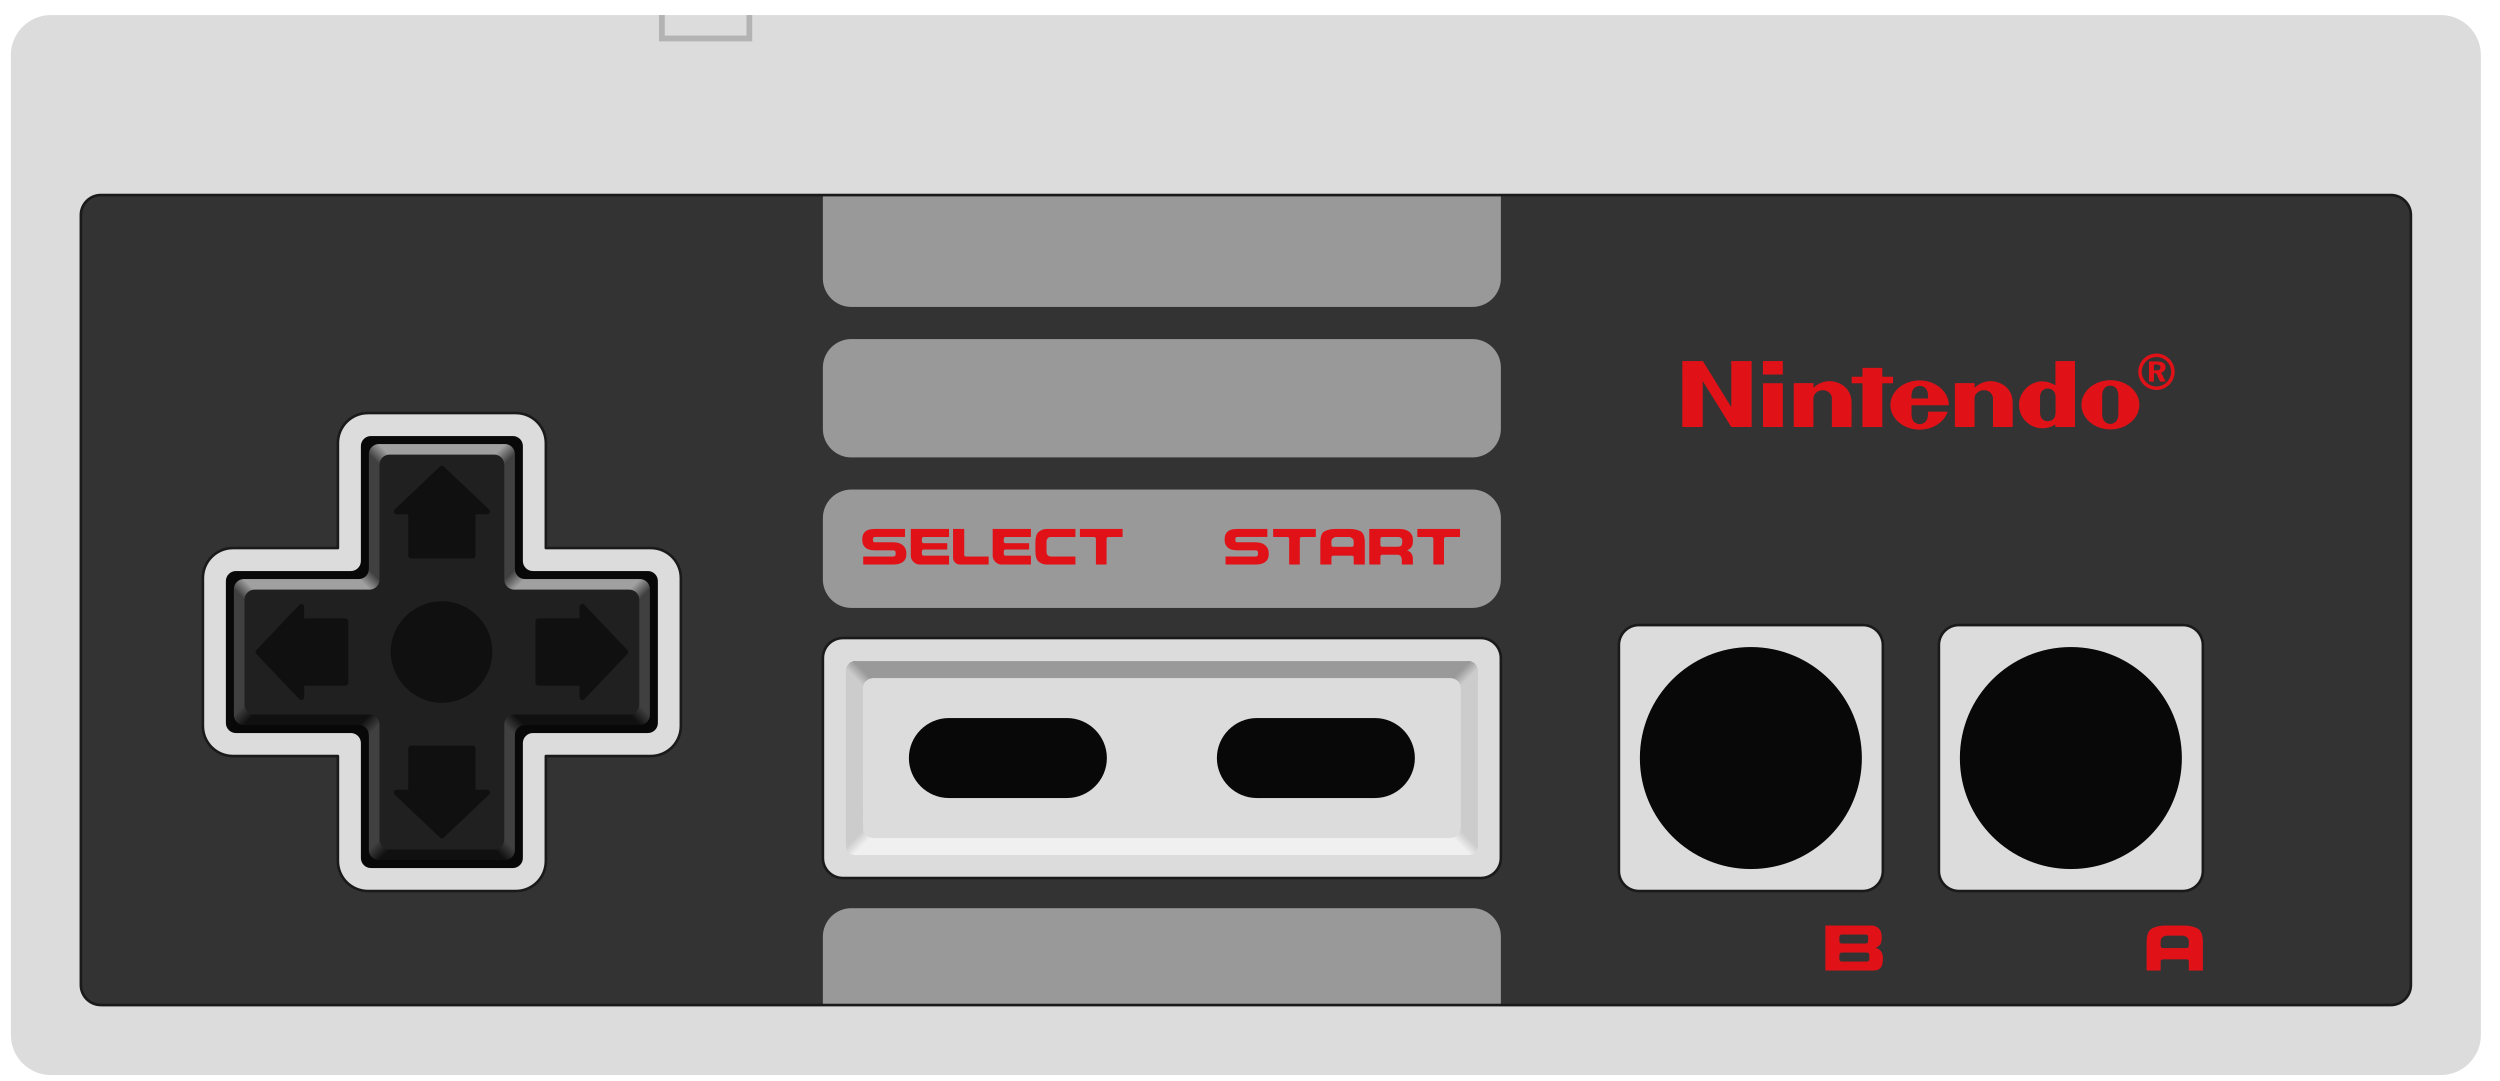
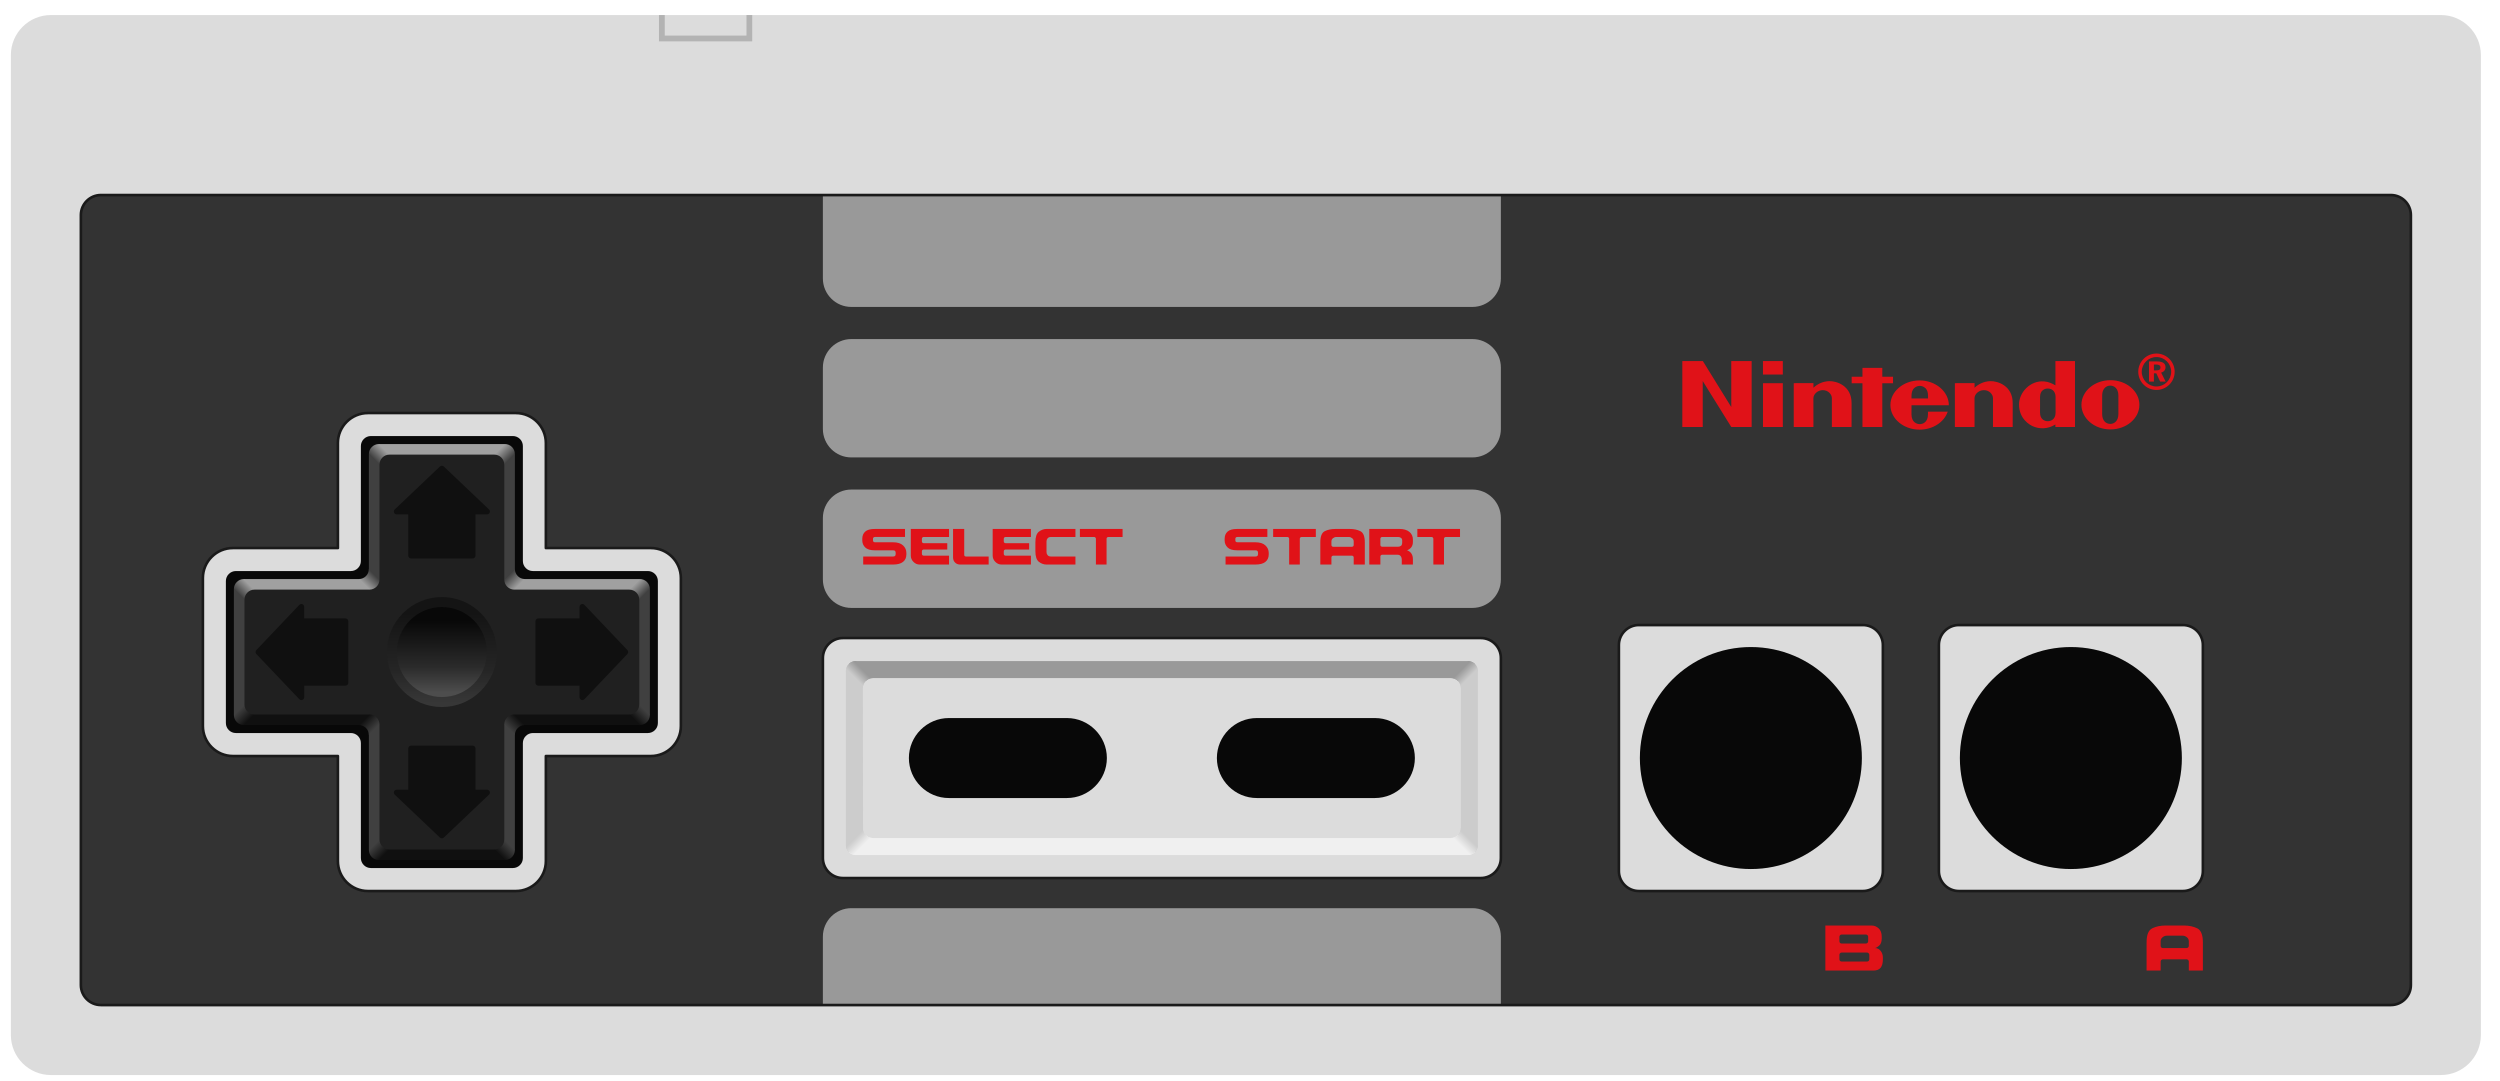
<svg xmlns="http://www.w3.org/2000/svg" xmlns:xlink="http://www.w3.org/1999/xlink" xml:space="preserve" viewBox="0 0 472 204" width="472px" height="204px" version="1.1" style="shape-rendering:geometricPrecision; fill-rule:evenodd; clip-rule:evenodd">
  <defs>
    <style type="text/css">
    .str0 {stroke:#1A1A1A;stroke-width:0.5;stroke-linejoin:round}
    .fil11 {fill:none}
    .fil12 {fill:#080808}
    .fil15 {fill:#101010}
    .fil25 {fill:#202020}
    .fil9 {fill:#333333}
    .fil13 {fill:#404040}
    .fil3 {fill:#999999}
    .fil14 {fill:#A0A0A0}
    .fil1 {fill:#B3B3B3}
    .fil2 {fill:#CCCCCC}
    .fil0 {fill:gainsboro}
    .fil10 {fill:#E01218}
    .fil4 {fill:#F0F0F0}
    .fil26 {fill:black;fill-opacity:0.5}
    .fil24 {fill:url(#id0)}
    .fil17 {fill:url(#id1)}
    .fil23 {fill:url(#id2)}
    .fil20 {fill:url(#id3)}
    .fil19 {fill:url(#id4)}
    .fil16 {fill:url(#id5)}
    .fil21 {fill:url(#id6)}
    .fil18 {fill:url(#id7)}
    .fil22 {fill:url(#id8)}
    .fil6 {fill:url(#id9)}
-     .fil7 {fill:url(#id10)}
-     .fil5 {fill:url(#id11)}
-     .fil8 {fill:url(#id12)}
+     .fil28 {fill:url(#id10)}
+     .fil7 {fill:url(#id11)}
+     .fil5 {fill:url(#id12)}
+     .fil8 {fill:url(#id13)}
+     .fil27 {fill:url(#id14);fill-opacity:0.5}
  </style>
    <linearGradient id="id0" gradientUnits="objectBoundingBox" x1="56.717%" y1="43.282%" x2="43.283%" y2="56.718%">
      <stop offset="0" style="stop-opacity:1; stop-color:#404040" />
      <stop offset="1" style="stop-opacity:1; stop-color:#101010" />
    </linearGradient>
    <linearGradient id="id1" gradientUnits="userSpaceOnUse" x1="50.162" y1="117.194" x2="52.026" y2="115.33">
      <stop offset="0" style="stop-opacity:1; stop-color:#404040" />
      <stop offset="1" style="stop-opacity:1; stop-color:#A0A0A0" />
    </linearGradient>
    <linearGradient id="id2" gradientUnits="userSpaceOnUse" xlink:href="#id0" x1="91.226" y1="132.77" x2="93.09" y2="130.905">
  </linearGradient>
    <linearGradient id="id3" gradientUnits="objectBoundingBox" xlink:href="#id1" x1="56.717%" y1="56.718%" x2="43.283%" y2="43.282%">
  </linearGradient>
    <linearGradient id="id4" gradientUnits="userSpaceOnUse" xlink:href="#id1" x1="91.226" y1="113.441" x2="93.09" y2="115.306">
  </linearGradient>
    <linearGradient id="id5" gradientUnits="userSpaceOnUse" xlink:href="#id1" x1="75.626" y1="113.441" x2="73.762" y2="115.306">
  </linearGradient>
    <linearGradient id="id6" gradientUnits="userSpaceOnUse" xlink:href="#id0" x1="75.627" y1="132.77" x2="73.762" y2="130.906">
  </linearGradient>
    <linearGradient id="id7" gradientUnits="userSpaceOnUse" xlink:href="#id1" x1="75.65" y1="91.706" x2="77.514" y2="89.842">
  </linearGradient>
    <linearGradient id="id8" gradientUnits="objectBoundingBox" xlink:href="#id0" x1="43.282%" y1="43.283%" x2="56.718%" y2="56.717%">
  </linearGradient>
    <linearGradient id="id9" gradientUnits="userSpaceOnUse" x1="277.194" y1="128.075" x2="275.753" y2="126.633">
      <stop offset="0" style="stop-opacity:1; stop-color:#CCCCCC" />
      <stop offset="1" style="stop-opacity:1; stop-color:#999999" />
    </linearGradient>
-     <linearGradient id="id10" gradientUnits="userSpaceOnUse" x1="161.53" y1="158.162" x2="162.971" y2="159.604">
+     <linearGradient id="id10" gradientUnits="userSpaceOnUse" x1="83.425" y1="130.752" x2="83.425" y2="117.157">
+       <stop offset="0" style="stop-opacity:1; stop-color:#4D4D4D" />
+       <stop offset="0.35" style="stop-opacity:1; stop-color:#2B2B2B" />
+       <stop offset="1" style="stop-opacity:1; stop-color:#080808" />
+     </linearGradient>
+     <linearGradient id="id11" gradientUnits="userSpaceOnUse" x1="161.53" y1="158.162" x2="162.971" y2="159.604">
      <stop offset="0" style="stop-opacity:1; stop-color:#CCCCCC" />
      <stop offset="1" style="stop-opacity:1; stop-color:#F0F0F0" />
    </linearGradient>
-     <linearGradient id="id11" gradientUnits="userSpaceOnUse" xlink:href="#id9" x1="161.529" y1="128.075" x2="162.971" y2="126.633">
+     <linearGradient id="id12" gradientUnits="userSpaceOnUse" xlink:href="#id9" x1="161.529" y1="128.075" x2="162.971" y2="126.633">
  </linearGradient>
-     <linearGradient id="id12" gradientUnits="userSpaceOnUse" xlink:href="#id10" x1="277.194" y1="158.162" x2="275.752" y2="159.604">
+     <linearGradient id="id13" gradientUnits="userSpaceOnUse" xlink:href="#id11" x1="277.194" y1="158.162" x2="275.752" y2="159.604">
+   </linearGradient>
+     <linearGradient id="id14" gradientUnits="userSpaceOnUse" xlink:href="#id10" x1="83.426" y1="132.451" x2="83.426" y2="115.836">
  </linearGradient>
  </defs>
  <g>
    <g id="shell">
      <path class="fil0" d="M9.605 2.84l451.232 0c4.16,0 7.552,3.392 7.552,7.552l0 185.024c0,4.16 -3.392,7.552 -7.552,7.552l-451.232 0c-4.159,0 -7.552,-3.392 -7.552,-7.552l0 -185.024c0,-4.16 3.393,-7.552 7.552,-7.552z" />
      <polygon class="fil1" points="125.503,6.718 140.934,6.718 140.934,2.84 142.023,2.84 142.023,7.807 124.414,7.807 124.414,2.84 125.503,2.84 " />
      <g id="border">
        <path class="fil2" d="M159.702 159.544l-0.001 -32.85c0,-0.52 0.213,-0.992 0.555,-1.334l3.209 3.208c-0.343,0.342 -0.556,0.817 -0.555,1.334l0.032 26.779c0.001,0.517 0.213,0.992 0.555,1.334l-3.241 2.863c-0.342,-0.342 -0.554,-0.814 -0.554,-1.334z" />
        <path class="fil2" d="M279.022 159.544l0.001 -32.85c0,-0.52 -0.212,-0.992 -0.554,-1.334l-3.211 3.208c0.342,0.342 0.555,0.817 0.555,1.334l0 26.432c0,0.517 -0.213,0.993 -0.555,1.335l3.21 3.209c0.342,-0.342 0.554,-0.814 0.554,-1.334z" />
        <path class="fil3" d="M161.59 124.805l115.545 0c0.52,0 0.992,0.212 1.334,0.554l-3.211 3.209c-0.342,-0.342 -0.816,-0.554 -1.334,-0.554l-109.125 0c-0.518,0 -0.992,0.212 -1.334,0.554l-3.209 -3.209c0.342,-0.342 0.814,-0.554 1.334,-0.554z" />
        <path class="fil4" d="M161.591 161.432l115.543 0c0.52,0 0.992,-0.212 1.334,-0.554l-3.21 -3.209c-0.342,0.342 -0.815,0.554 -1.334,0.554l-109.125 0c-0.518,0 -0.992,-0.212 -1.334,-0.554l-3.209 3.209c0.343,0.342 0.815,0.554 1.335,0.554z" />
        <path class="fil5" d="M161.59 124.805l3.209 3.209c-1.04,0 -1.889,0.848 -1.889,1.888l-3.209 -3.208c0,-1.04 0.848,-1.889 1.889,-1.889z" />
        <path class="fil6" d="M277.135 124.805l-3.211 3.209c1.04,0 1.889,0.848 1.889,1.888l3.21 -3.208c0,-1.04 -0.848,-1.889 -1.888,-1.889z" />
        <path class="fil7" d="M161.591 161.432l3.208 -3.209c-1.04,0 -1.889,-0.848 -1.889,-1.889l-3.208 3.21c0,1.04 0.848,1.888 1.889,1.888z" />
        <path class="fil8" d="M277.134 161.432l-3.21 -3.209c1.04,0 1.889,-0.848 1.889,-1.889l3.209 3.21c0,1.04 -0.848,1.888 -1.888,1.888z" />
      </g>
    </g>
    <g id="shield">
      <path class="fil9" d="M19.045 189.752l432.352 0c2.08,0 3.776,-1.696 3.776,-3.776l0 -145.376c0,-2.08 -1.696,-3.776 -3.776,-3.776l-432.352 0c-2.079,0 -3.776,1.696 -3.776,3.776l0 145.376c0,2.08 1.697,3.776 3.776,3.776zm24.922 -47.011l19.824 0 0 19.824c0,3.119 2.544,5.664 5.664,5.664l27.942 0c3.12,0 5.664,-2.545 5.664,-5.664l0 -19.824 19.824 0c3.12,0 5.664,-2.545 5.664,-5.664l0 -27.943c0,-3.119 -2.544,-5.664 -5.664,-5.664l-19.824 0 0 -19.824c0,-3.119 -2.544,-5.664 -5.664,-5.664l-27.942 0c-3.12,0 -5.664,2.545 -5.664,5.664l0 19.824 -19.824 0c-3.12,0 -5.664,2.545 -5.664,5.664l0 27.943c0,3.119 2.544,5.664 5.664,5.664zm115.168 -22.279l120.454 0c2.08,0 3.776,1.697 3.776,3.776l0 37.76c0,2.08 -1.696,3.776 -3.776,3.776l-120.454 0c-2.08,0 -3.776,-1.696 -3.776,-3.776l0 -37.76c0,-2.079 1.696,-3.776 3.776,-3.776zm210.701 47.767l42.291 0c2.08,0 3.776,-1.696 3.776,-3.776l0 -42.669c0,-2.08 -1.696,-3.776 -3.776,-3.776l-42.291 0c-2.08,0 -3.776,1.696 -3.776,3.776l0 42.669c0,2.08 1.696,3.776 3.776,3.776zm-60.416 0l42.291 0c2.08,0 3.776,-1.696 3.776,-3.776l0 -42.669c0,-2.08 -1.696,-3.776 -3.776,-3.776l-42.291 0c-2.08,0 -3.776,1.696 -3.776,3.776l0 42.669c0,2.08 1.696,3.776 3.776,3.776z" />
      <path class="fil3" d="M283.365 189.752l0 -12.919c0,-2.957 -2.414,-5.371 -5.371,-5.371l-117.263 0c-2.958,0 -5.372,2.414 -5.372,5.371l0 12.919 128.006 0zm-122.634 -97.325l117.263 0c2.958,0 5.371,2.414 5.371,5.372l0 11.604c0,2.958 -2.413,5.372 -5.371,5.372l-117.263 0c-2.958,0 -5.372,-2.413 -5.372,-5.372l0 -11.604c0,-2.959 2.413,-5.372 5.372,-5.372zm0 -28.412l117.263 0c2.958,0 5.371,2.413 5.371,5.371l0 11.604c0,2.958 -2.413,5.372 -5.371,5.372l-117.263 0c-2.958,0 -5.372,-2.413 -5.372,-5.372l0 -11.604c0,-2.959 2.413,-5.371 5.372,-5.371zm122.634 -27.191l0 15.753c0,2.958 -2.414,5.372 -5.371,5.372l-117.263 0c-2.958,0 -5.372,-2.413 -5.372,-5.372l0 -15.753 128.006 0z" />
      <path id="label-select" class="fil10" d="M162.972 106.587l0 -1.516 5.627 0c0.195,0 0.328,-0.041 0.397,-0.125 0.071,-0.085 0.106,-0.21 0.106,-0.377l0 -0.169c0,-0.166 -0.035,-0.292 -0.106,-0.376 -0.069,-0.084 -0.202,-0.125 -0.397,-0.125l-3.445 0c-0.841,0 -1.443,-0.183 -1.807,-0.549 -0.364,-0.365 -0.547,-0.799 -0.547,-1.303l0 -0.335c0,-0.559 0.183,-1.007 0.547,-1.343 0.364,-0.335 0.966,-0.503 1.807,-0.503l5.712 0 0 1.511 -5.624 0c-0.155,0 -0.262,0.032 -0.325,0.098 -0.063,0.067 -0.095,0.145 -0.095,0.237l0 0.335c0,0.099 0.032,0.178 0.095,0.24 0.063,0.063 0.17,0.095 0.325,0.095l3.362 0c0.839,0 1.47,0.198 1.889,0.59 0.422,0.393 0.631,0.871 0.631,1.432l0 0.253c0,0.615 -0.209,1.091 -0.631,1.426 -0.421,0.336 -1.054,0.504 -1.896,0.504l-5.625 0zm10.664 0c-0.449,0 -0.839,-0.168 -1.175,-0.504 -0.335,-0.336 -0.503,-0.729 -0.503,-1.177l0 -5.04 7.221 0 0 1.516 -4.787 0c-0.099,0 -0.179,0.033 -0.242,0.099 -0.063,0.066 -0.095,0.145 -0.095,0.237l0 0.501c0,0.099 0.032,0.177 0.095,0.24 0.063,0.063 0.143,0.095 0.242,0.095l4.452 0 0 1.194 -4.452 0c-0.099,0 -0.179,0.034 -0.242,0.101 -0.063,0.066 -0.095,0.145 -0.095,0.238l0 0.484c0,0.098 0.032,0.181 0.095,0.244 0.063,0.062 0.143,0.095 0.242,0.095l4.787 0 0 1.677 -5.543 0zm7.646 0c-0.393,0 -0.714,-0.125 -0.966,-0.378 -0.253,-0.253 -0.379,-0.574 -0.379,-0.966l0 -5.377 2.108 0 0 4.87c0,0.111 0.029,0.195 0.085,0.25 0.055,0.056 0.139,0.085 0.25,0.085l4.279 0 0 1.516 -5.377 0zm7.813 0c-0.448,0 -0.839,-0.168 -1.174,-0.504 -0.336,-0.336 -0.504,-0.729 -0.504,-1.177l0 -5.04 7.221 0 0 1.516 -4.787 0c-0.099,0 -0.179,0.033 -0.242,0.099 -0.063,0.066 -0.095,0.145 -0.095,0.237l0 0.501c0,0.099 0.032,0.177 0.095,0.24 0.063,0.063 0.143,0.095 0.242,0.095l4.452 0 0 1.194 -4.452 0c-0.099,0 -0.179,0.034 -0.242,0.101 -0.063,0.066 -0.095,0.145 -0.095,0.238l0 0.484c0,0.098 0.032,0.181 0.095,0.244 0.063,0.062 0.143,0.095 0.242,0.095l4.787 0 0 1.677 -5.543 0zm8.488 0c-0.503,0 -0.98,-0.168 -1.428,-0.504 -0.448,-0.336 -0.672,-1.009 -0.672,-2.016l0 -1.681c0,-1.007 0.224,-1.679 0.672,-2.017 0.448,-0.335 0.925,-0.503 1.428,-0.503l5.46 0 0 1.516 -4.623 0c-0.279,0 -0.491,0.084 -0.63,0.251 -0.14,0.169 -0.21,0.364 -0.21,0.588l0 2.011c0,0.224 0.07,0.419 0.21,0.588 0.139,0.166 0.351,0.251 0.63,0.251l4.623 0 0 1.516 -5.46 0zm9.324 0l0 -4.869c0,-0.09 -0.034,-0.169 -0.1,-0.235 -0.066,-0.066 -0.145,-0.101 -0.235,-0.101l-2.687 0 0 -1.516 8.059 0 0 1.516 -2.688 0c-0.099,0 -0.18,0.035 -0.242,0.101 -0.063,0.066 -0.095,0.145 -0.095,0.235l0 4.869 -2.012 0z" />
      <path id="label-start" class="fil10" d="M231.385 106.587l0 -1.516 5.627 0c0.195,0 0.327,-0.041 0.397,-0.125 0.07,-0.085 0.106,-0.21 0.106,-0.377l0 -0.169c0,-0.166 -0.036,-0.292 -0.106,-0.376 -0.07,-0.084 -0.202,-0.125 -0.397,-0.125l-3.446 0c-0.84,0 -1.442,-0.183 -1.806,-0.549 -0.364,-0.365 -0.547,-0.799 -0.547,-1.303l0 -0.335c0,-0.559 0.183,-1.007 0.547,-1.343 0.364,-0.335 0.966,-0.503 1.806,-0.503l5.713 0 0 1.511 -5.625 0c-0.154,0 -0.261,0.032 -0.324,0.098 -0.063,0.067 -0.095,0.145 -0.095,0.237l0 0.335c0,0.099 0.032,0.178 0.095,0.24 0.063,0.063 0.17,0.095 0.324,0.095l3.363 0c0.839,0 1.469,0.198 1.889,0.59 0.421,0.393 0.631,0.871 0.631,1.432l0 0.253c0,0.615 -0.21,1.091 -0.631,1.426 -0.421,0.336 -1.054,0.504 -1.896,0.504l-5.625 0zm39.23 0l0 -4.869c0,-0.09 -0.034,-0.169 -0.1,-0.235 -0.067,-0.066 -0.145,-0.101 -0.235,-0.101l-2.687 0 0 -1.516 8.059 0 0 1.516 -2.689 0c-0.098,0 -0.179,0.035 -0.242,0.101 -0.062,0.066 -0.095,0.145 -0.095,0.235l0 4.869 -2.011 0zm-27.222 0l0 -4.869c0,-0.09 -0.035,-0.169 -0.101,-0.235 -0.066,-0.066 -0.145,-0.101 -0.235,-0.101l-2.686 0 0 -1.516 8.058 0 0 1.516 -2.688 0c-0.099,0 -0.18,0.035 -0.242,0.101 -0.063,0.066 -0.095,0.145 -0.095,0.235l0 4.869 -2.011 0zm11.849 -3.355c0.091,0 0.17,-0.032 0.236,-0.095 0.067,-0.063 0.101,-0.144 0.101,-0.242l0 -0.672c0,-0.253 -0.099,-0.455 -0.294,-0.61 -0.197,-0.154 -0.407,-0.231 -0.631,-0.231l-2.355 0c-0.224,0 -0.434,0.077 -0.631,0.231 -0.195,0.155 -0.294,0.357 -0.294,0.61l0 0.672c0,0.098 0.032,0.179 0.095,0.242 0.063,0.063 0.143,0.095 0.242,0.095l3.531 0zm-5.965 3.355l0 -4.201c0,-1.12 0.28,-1.819 0.84,-2.101 0.56,-0.279 1.232,-0.419 2.015,-0.419l2.689 0c0.783,0 1.455,0.14 2.014,0.419 0.561,0.282 0.841,0.981 0.841,2.101l0 4.201 -2.097 0 0 -1.342c0,-0.09 -0.034,-0.169 -0.101,-0.235 -0.066,-0.066 -0.145,-0.1 -0.236,-0.1l-3.531 0c-0.099,0 -0.179,0.034 -0.242,0.1 -0.063,0.066 -0.095,0.145 -0.095,0.235l0 1.342 -2.097 0zm9.242 0l0 -6.721 5.715 0c0.786,0 1.402,0.181 1.85,0.545 0.448,0.364 0.672,0.855 0.672,1.47l0 0.419c0,0.783 -0.365,1.315 -1.095,1.595 0.73,0.28 1.095,0.841 1.095,1.683l0 1.009 -2.102 0 0 -0.84c0,-0.337 -0.07,-0.588 -0.212,-0.757 -0.139,-0.168 -0.321,-0.252 -0.546,-0.252l-2.943 0c-0.099,0 -0.18,0.034 -0.242,0.1 -0.063,0.066 -0.096,0.145 -0.096,0.236l0 1.513 -2.096 0zm5.459 -3.366c0.195,0 0.371,-0.055 0.525,-0.166 0.155,-0.111 0.231,-0.336 0.231,-0.669l0 -0.335c0,-0.222 -0.076,-0.391 -0.231,-0.502 -0.154,-0.111 -0.33,-0.167 -0.525,-0.167l-3.025 0c-0.099,0 -0.18,0.033 -0.242,0.099 -0.063,0.066 -0.096,0.145 -0.096,0.237l0 1.168c0,0.099 0.033,0.179 0.096,0.242 0.062,0.063 0.143,0.093 0.242,0.093l3.025 0z" />
      <path id="label-nintendo" class="fil10" d="M360.891 75.23c-0.006,-0.726 0.01,-1.211 0.248,-1.624 0.292,-0.51 0.829,-0.752 1.317,-0.755l-0.002 0c0.488,0.003 1.025,0.245 1.317,0.755 0.238,0.415 0.248,0.9 0.243,1.625l-3.123 -0.001zm3.11 2.495c0,0 0.002,0.038 0.002,0.502 0,1.514 -0.996,1.85 -1.549,1.85 -0.553,0 -1.566,-0.336 -1.566,-1.85 0,-0.453 0.003,-1.709 0.003,-1.709 0,0 7.051,0.003 7.051,-0.002 0,-2.566 -2.479,-4.693 -5.523,-4.693 -3.045,0 -5.512,2.081 -5.512,4.648 0,2.567 2.467,4.647 5.512,4.647 2.525,0 4.659,-1.442 5.31,-3.395l-3.728 0.002zm11.777 -5.764c1.399,-0.04 4.239,0.877 4.219,4.154 -0.003,0.581 -0.002,4.504 -0.002,4.504l-3.718 0c0,0 0,-4.919 0,-5.437 0,-0.721 -0.69,-1.523 -1.711,-1.523 -1.019,0 -1.777,0.802 -1.777,1.523 0,0.354 0.005,5.437 0.005,5.437l-3.716 0 0.003 -8.277 3.714 -0.003c0,0 -0.004,0.666 0,0.871 0.715,-0.683 1.747,-1.213 2.983,-1.249zm-30.419 0c1.4,-0.04 4.239,0.877 4.219,4.154 -0.003,0.581 -0.002,4.504 -0.002,4.504l-3.718 0c0,0 0,-4.919 0,-5.437 0,-0.721 -0.69,-1.523 -1.71,-1.523 -1.019,0 -1.778,0.802 -1.778,1.523 0,0.354 0.004,5.437 0.004,5.437l-3.715 0 -0.002 -8.277 3.719 -0.003c0,0 -0.005,0.666 0,0.871 0.715,-0.683 1.746,-1.213 2.983,-1.249l0 0zm42.705 -3.787l3.694 0 0 12.447 -3.7 0c0,0 -0.001,-0.401 -0.001,-0.478 -1.432,0.899 -3.049,0.898 -4.307,0.31 -0.338,-0.157 -2.56,-1.223 -2.56,-4.103 0,-2.185 2.061,-4.571 4.759,-4.335 0.888,0.079 1.519,0.402 2.118,0.739 -0.003,-1.916 -0.003,-4.58 -0.003,-4.58l0 0zm0.027 8.267c0,0 0,-1.038 0,-1.479 0,-1.28 -0.883,-1.607 -1.465,-1.607 -0.596,0 -1.468,0.327 -1.468,1.607 0,0.424 0.002,1.475 0.002,1.475 0,0 -0.002,1.032 -0.002,1.472 0,1.279 0.872,1.614 1.467,1.614 0.583,0 1.468,-0.335 1.468,-1.614 0,-0.532 -0.002,-1.468 -0.002,-1.468l0 0zm11.86 -0.024c0,0 -0.001,1.251 -0.001,1.753 0,1.32 -0.78,1.864 -1.53,1.864 -0.751,0 -1.533,-0.544 -1.533,-1.864 0,-0.502 0.002,-1.785 0.002,-1.785 0,0 0.002,-1.224 0.002,-1.726 0,-1.314 0.784,-1.854 1.529,-1.854 0.747,0 1.53,0.54 1.53,1.854 0,0.502 -0.002,1.43 0.003,1.762l-0.002 -0.004zm-1.503 -4.638c-3.022,0 -5.471,2.081 -5.471,4.648 0,2.567 2.45,4.648 5.471,4.648 3.021,0 5.47,-2.081 5.47,-4.648 0,-2.567 -2.449,-4.648 -5.47,-4.648zm-65.603 -1.064l0 -2.543 3.751 0 0 2.543 -3.751 0zm0.008 9.906l0 -8.278 3.743 0.002 0 8.277 -3.743 -0.001zm18.779 0l0.002 -8.26 -2.036 0 0 -1.229 2.037 -0.002 -0.003 -1.676 3.746 0 0 1.675 2.026 0 0 1.231 -2.026 0.001 0.003 8.26 -3.749 0zm-34.011 0l0.002 -12.447 3.878 0 5.365 8.68 -0.003 -8.68 3.848 0 0 12.447 -3.842 0 -5.394 -8.68 0 8.68 -3.854 0zm89.604 -12.383c1.086,0 1.626,0.369 1.626,1.097 0,0.501 -0.312,0.88 -0.832,1.01l0.852 1.7 -1.031 0 -0.728 -1.559 -0.453 0 0 1.559 -0.928 0 0 -3.807 1.494 0zm-0.085 -1.488c-1.897,0 -3.437,1.54 -3.437,3.437 0,1.896 1.54,3.436 3.437,3.436 1.897,0 3.436,-1.54 3.436,-3.436 0,-1.897 -1.539,-3.437 -3.436,-3.437zm2.779 3.439c0,1.534 -1.245,2.78 -2.779,2.78 -1.534,0 -2.779,-1.246 -2.779,-2.78 0,-1.534 1.245,-2.779 2.779,-2.779 1.534,0 2.779,1.243 2.779,2.779zm-3.26 -0.261l0.453 0c0.529,0 0.785,-0.161 0.785,-0.539 0,-0.396 -0.274,-0.568 -0.831,-0.568l-0.407 0 0 1.107z" />
      <path id="label-b" class="fil10" d="M352.502 181.542c0.116,0 0.216,-0.041 0.299,-0.12 0.084,-0.08 0.127,-0.182 0.127,-0.307l0 -0.85c-0.009,-0.104 -0.054,-0.202 -0.133,-0.29 -0.08,-0.089 -0.177,-0.134 -0.293,-0.134l-4.795 0c-0.124,0 -0.226,0.043 -0.306,0.127 -0.079,0.084 -0.12,0.183 -0.12,0.297l0 0.85c0,0.125 0.041,0.227 0.12,0.307 0.08,0.079 0.182,0.12 0.306,0.12l4.795 0zm-0.217 -3.402c0.115,0 0.213,-0.041 0.292,-0.12 0.088,-0.08 0.134,-0.182 0.134,-0.307l0 -0.85c0,-0.114 -0.044,-0.213 -0.127,-0.297 -0.084,-0.084 -0.184,-0.127 -0.299,-0.127l-4.578 0c-0.124,0 -0.226,0.043 -0.306,0.127 -0.079,0.084 -0.12,0.183 -0.12,0.297l0 0.85c0,0.125 0.041,0.227 0.12,0.307 0.08,0.079 0.182,0.12 0.306,0.12l4.578 0zm-7.658 5.103l0 -8.505 8.726 0c0.496,0 0.941,0.177 1.331,0.531 0.39,0.355 0.585,0.886 0.585,1.594l0 0.32c0,0.637 -0.172,1.097 -0.519,1.381 -0.347,0.284 -0.599,0.426 -0.76,0.426 0.429,0 0.785,0.177 1.068,0.531 0.286,0.356 0.429,0.78 0.429,1.277l0 0.317c0,0.711 -0.143,1.241 -0.427,1.597 -0.283,0.354 -0.744,0.531 -1.383,0.531l-9.05 0z" />
      <path id="label-a" class="fil10" d="M412.823 178.997c0.115,0 0.216,-0.041 0.299,-0.12 0.084,-0.079 0.128,-0.182 0.128,-0.306l0 -0.851c0,-0.319 -0.125,-0.576 -0.373,-0.771 -0.249,-0.195 -0.514,-0.293 -0.798,-0.293l-2.98 0c-0.284,0 -0.549,0.098 -0.799,0.293 -0.247,0.195 -0.372,0.452 -0.372,0.771l0 0.851c0,0.124 0.041,0.227 0.121,0.306 0.079,0.079 0.181,0.12 0.306,0.12l4.468 0zm-7.548 4.246l0 -5.316c0,-1.418 0.353,-2.303 1.063,-2.658 0.708,-0.354 1.559,-0.531 2.55,-0.531l3.402 0c0.991,0 1.842,0.177 2.549,0.531 0.71,0.355 1.064,1.24 1.064,2.658l0 5.316 -2.653 0 0 -1.699c0,-0.113 -0.044,-0.213 -0.128,-0.297 -0.083,-0.084 -0.184,-0.127 -0.299,-0.127l-4.468 0c-0.125,0 -0.227,0.043 -0.306,0.127 -0.08,0.084 -0.121,0.184 -0.121,0.297l0 1.699 -2.653 0z" />
      <path class="fil11 str0" d="M19.045 189.752l432.352 0c2.08,0 3.776,-1.696 3.776,-3.776l0 -145.376c0,-2.08 -1.696,-3.776 -3.776,-3.776l-432.352 0c-2.079,0 -3.776,1.696 -3.776,3.776l0 145.376c0,2.08 1.697,3.776 3.776,3.776zm24.922 -47.011l19.824 0 0 19.824c0,3.119 2.544,5.664 5.664,5.664l27.942 0c3.12,0 5.664,-2.545 5.664,-5.664l0 -19.824 19.824 0c3.12,0 5.664,-2.545 5.664,-5.664l0 -27.943c0,-3.119 -2.544,-5.664 -5.664,-5.664l-19.824 0 0 -19.824c0,-3.119 -2.544,-5.664 -5.664,-5.664l-27.942 0c-3.12,0 -5.664,2.545 -5.664,5.664l0 19.824 -19.824 0c-3.12,0 -5.664,2.545 -5.664,5.664l0 27.943c0,3.119 2.544,5.664 5.664,5.664zm115.168 -22.279l120.454 0c2.08,0 3.776,1.697 3.776,3.776l0 37.76c0,2.08 -1.696,3.776 -3.776,3.776l-120.454 0c-2.08,0 -3.776,-1.696 -3.776,-3.776l0 -37.76c0,-2.079 1.696,-3.776 3.776,-3.776zm210.701 47.767l42.291 0c2.08,0 3.776,-1.696 3.776,-3.776l0 -42.669c0,-2.08 -1.696,-3.776 -3.776,-3.776l-42.291 0c-2.08,0 -3.776,1.696 -3.776,3.776l0 42.669c0,2.08 1.696,3.776 3.776,3.776zm-60.416 0l42.291 0c2.08,0 3.776,-1.696 3.776,-3.776l0 -42.669c0,-2.08 -1.696,-3.776 -3.776,-3.776l-42.291 0c-2.08,0 -3.776,1.696 -3.776,3.776l0 42.669c0,2.08 1.696,3.776 3.776,3.776z" />
    </g>
    <g id="holes">
      <path class="fil12" d="M44.534 138.398l21.712 0c1.04,0 1.888,0.848 1.888,1.888l0 21.712c0,1.04 0.848,1.888 1.888,1.888l26.809 0c1.04,0 1.888,-0.848 1.888,-1.888l0 -21.712c0,-1.04 0.848,-1.888 1.888,-1.888l21.712 0c1.04,0 1.888,-0.848 1.888,-1.888l0 -26.809c0,-1.04 -0.848,-1.888 -1.888,-1.888l-21.712 0c-1.04,0 -1.888,-0.848 -1.888,-1.888l0 -21.712c0,-1.04 -0.848,-1.888 -1.888,-1.888l-26.809 0c-1.04,0 -1.888,0.848 -1.888,1.888l0 21.712c0,1.04 -0.848,1.888 -1.888,1.888l-21.712 0c-1.04,0 -1.888,0.848 -1.888,1.888l0 26.809c0,1.04 0.848,1.888 1.888,1.888z" />
      <path class="fil12" d="M208.977 143.118c0,4.154 -3.398,7.552 -7.551,7.552l-22.278 0c-4.153,0 -7.551,-3.398 -7.551,-7.552 0,-4.153 3.398,-7.551 7.551,-7.551l22.278 0c4.153,0 7.551,3.398 7.551,7.551z" />
      <path class="fil12" d="M267.128 143.118c0,4.154 -3.399,7.552 -7.551,7.552l-22.279 0c-4.153,0 -7.551,-3.398 -7.551,-7.552 0,-4.153 3.398,-7.551 7.551,-7.551l22.279 0c4.153,0 7.551,3.398 7.551,7.551z" />
      <circle class="fil12" cx="330.565" cy="143.118" r="20.957" />
      <circle class="fil12" cx="390.981" cy="143.118" r="20.957" />
    </g>
    <g id="dpad">
      <path class="fil13" d="M97.209 160.488l-27.565 0c0,-8.496 0,-16.992 0,-25.488l-25.488 0 0 -23.789 25.488 0c0,-8.496 0,-16.992 0,-25.488l27.565 0c0,8.496 0,16.992 0,25.488l25.488 0 0 23.789 -25.488 0c0,8.496 0,16.992 0,25.488z" />
      <path class="fil14" d="M95.321 83.835l-23.789 0 0 1.888 11.894 11.895 11.895 -11.895 0 -1.888zm-27.541 25.488l-0.024 0 -21.712 0 0 1.888 11.894 11.895 25.488 0 -13.782 -13.783 -1.864 0zm31.292 0l0.025 0 21.712 0 0 1.888 -11.895 11.895 -25.488 0 13.783 -13.783 1.863 0z" />
      <path class="fil15" d="M95.321 162.376l-23.789 0 0 -1.888 11.894 -11.894 11.895 11.894 0 1.888zm-27.541 -25.488l-0.024 0 -21.712 0 0 -1.888 11.894 -11.894 25.488 0 -13.782 13.782 -1.864 0zm31.292 0l0.025 0 21.712 0 0 -1.888 -11.895 -11.894 -25.488 0 13.783 13.782 1.863 0z" />
      <path class="fil16" d="M81.633 119.424c0,1.04 -0.849,1.888 -1.888,1.888l-11.989 -11.989c1.04,0 1.888,-0.848 1.888,-1.888l11.989 11.989z" />
      <path class="fil17" d="M56.144 123.2c0,-1.04 0.848,-1.888 1.888,-1.888l-11.989 -11.989c-1.039,0 -1.888,0.849 -1.888,1.888l11.989 11.989z" />
      <path class="fil18" d="M81.633 97.712c0,-1.04 0.848,-1.888 1.888,-1.888l-11.989 -11.989c-1.04,0 -1.888,0.849 -1.888,1.888l11.989 11.989z" />
      <path class="fil19" d="M85.22 119.424c0,1.04 0.848,1.888 1.888,1.888l11.989 -11.989c-1.04,0 -1.888,-0.848 -1.888,-1.888l-11.989 11.989z" />
      <path class="fil20" d="M85.219 97.712c0,-1.04 -0.848,-1.888 -1.888,-1.888l11.989 -11.989c1.04,0 1.888,0.849 1.888,1.888l-11.989 11.989z" />
      <path class="fil20" d="M110.708 123.2c0,-1.04 -0.848,-1.888 -1.888,-1.888l11.989 -11.989c1.039,0 1.888,0.849 1.888,1.888l-11.989 11.989z" />
      <path class="fil21" d="M81.633 126.787c0,-1.04 -0.849,-1.888 -1.888,-1.888l-11.989 11.989c1.04,0 1.888,0.848 1.888,1.888l11.989 -11.989z" />
      <path class="fil22" d="M56.145 123.011c0,1.04 0.848,1.888 1.888,1.888l-11.989 11.989c-1.04,0 -1.888,-0.849 -1.888,-1.888l11.989 -11.989z" />
      <path class="fil22" d="M81.633 148.499c0,1.04 0.848,1.888 1.888,1.888l-11.989 11.989c-1.039,0 -1.888,-0.849 -1.888,-1.888l11.989 -11.989z" />
      <path class="fil23" d="M85.22 126.787c0,-1.04 0.848,-1.888 1.888,-1.888l11.989 11.989c-1.04,0 -1.888,0.848 -1.888,1.888l-11.989 -11.989z" />
      <path class="fil24" d="M110.707 123.011c0,1.04 -0.848,1.888 -1.888,1.888l11.989 11.989c1.04,0 1.888,-0.849 1.888,-1.888l-11.989 -11.989z" />
      <path class="fil24" d="M85.219 148.499c0,1.04 -0.848,1.888 -1.888,1.888l11.989 11.989c1.039,0 1.888,-0.849 1.888,-1.888l-11.989 -11.989z" />
      <path class="fil25" d="M95.21 158.49l0 -21.712c0,-1.04 0.848,-1.888 1.888,-1.888l21.712 0c1.04,0 1.888,-0.848 1.888,-1.888l0 -19.793c0,-1.04 -0.848,-1.888 -1.888,-1.888l-21.712 0c-1.04,0 -1.888,-0.848 -1.888,-1.888l0 -21.712c0,-1.04 -0.848,-1.888 -1.888,-1.888l-19.792 0c-1.04,0 -1.888,0.848 -1.888,1.888l0 21.712c0,1.04 -0.848,1.888 -1.888,1.888l-21.712 0c-1.04,0 -1.888,0.848 -1.888,1.888l0 19.793c0,1.04 0.848,1.888 1.888,1.888l21.712 0c1.04,0 1.888,0.848 1.888,1.888l0 21.712c0,1.04 0.848,1.888 1.888,1.888l19.792 0c1.04,0 1.888,-0.848 1.888,-1.888z" />
-       <path class="fil26" d="M77.618 140.772l11.616 0c0.297,0 0.538,0.24 0.538,0.537l0 7.786 2.191 0c0.142,0.001 0.284,0.057 0.389,0.168 0.204,0.215 0.195,0.555 -0.019,0.759l-8.537 8.11c-0.206,0.196 -0.532,0.198 -0.74,0l-8.509 -8.083c-0.12,-0.099 -0.196,-0.249 -0.196,-0.416 0,-0.297 0.24,-0.538 0.538,-0.538l2.19 0 0 -7.786c0,-0.297 0.242,-0.537 0.539,-0.537zm11.616 -35.332l-11.616 0c-0.297,0 -0.539,-0.241 -0.539,-0.538l0 -7.786 -2.19 0c-0.298,0 -0.538,-0.241 -0.538,-0.538 0,-0.167 0.076,-0.317 0.196,-0.416l8.509 -8.083c0.208,-0.198 0.534,-0.196 0.74,0l8.537 8.11c0.214,0.204 0.223,0.544 0.019,0.759 -0.105,0.111 -0.247,0.167 -0.389,0.167l-2.191 0.001 0 7.786c0,0.297 -0.241,0.538 -0.538,0.538zm11.858 23.474l0 -11.617c0,-0.297 0.241,-0.538 0.538,-0.538l7.786 0 0 -2.191c0.001,-0.142 0.057,-0.283 0.168,-0.389 0.214,-0.203 0.554,-0.195 0.758,0.019l8.111 8.537c0.196,0.206 0.198,0.532 0,0.741l-8.084 8.508c-0.098,0.12 -0.248,0.197 -0.416,0.197 -0.296,0 -0.537,-0.241 -0.537,-0.538l0 -2.191 -7.786 0c-0.297,0 -0.538,-0.241 -0.538,-0.538zm-8.14 -5.879c0,-5.26 -4.266,-9.526 -9.526,-9.526 -5.26,0 -9.668,4.266 -9.668,9.526 0,5.26 4.408,9.667 9.668,9.667 5.26,0 9.526,-4.407 9.526,-9.667zm-27.192 -5.738l0 11.617c0,0.297 -0.241,0.538 -0.538,0.538l-7.786 0 0 2.191c0,0.297 -0.241,0.538 -0.538,0.538 -0.167,0 -0.317,-0.077 -0.415,-0.197l-8.084 -8.508c-0.198,-0.209 -0.196,-0.535 0,-0.741l8.111 -8.537c0.204,-0.214 0.544,-0.222 0.758,-0.019 0.111,0.106 0.167,0.247 0.167,0.389l0.001 2.191 7.786 0c0.297,0 0.538,0.241 0.538,0.538z" />
+       <path class="fil26" d="M77.618 140.772l11.616 0c0.297,0 0.538,0.24 0.538,0.537l0 7.786 2.191 0c0.142,0.001 0.284,0.057 0.389,0.168 0.204,0.215 0.195,0.555 -0.019,0.759l-8.537 8.11c-0.206,0.196 -0.532,0.198 -0.74,0l-8.509 -8.083c-0.12,-0.099 -0.196,-0.249 -0.196,-0.416 0,-0.297 0.24,-0.538 0.538,-0.538l2.19 0 0 -7.786c0,-0.297 0.242,-0.537 0.539,-0.537zm11.616 -35.332l-11.616 0c-0.297,0 -0.539,-0.241 -0.539,-0.538l0 -7.786 -2.19 0c-0.298,0 -0.538,-0.241 -0.538,-0.538 0,-0.167 0.076,-0.317 0.196,-0.416l8.509 -8.083c0.208,-0.198 0.534,-0.196 0.74,0l8.537 8.11c0.214,0.204 0.223,0.544 0.019,0.759 -0.105,0.111 -0.247,0.167 -0.389,0.167l-2.191 0.001 0 7.786c0,0.297 -0.241,0.538 -0.538,0.538zm11.858 23.474l0 -11.617c0,-0.297 0.241,-0.538 0.538,-0.538l7.786 0 0 -2.191c0.001,-0.142 0.057,-0.283 0.168,-0.389 0.214,-0.203 0.554,-0.195 0.758,0.019l8.111 8.537c0.196,0.206 0.198,0.532 0,0.741l-8.084 8.508c-0.098,0.12 -0.248,0.197 -0.416,0.197 -0.296,0 -0.537,-0.241 -0.537,-0.538l0 -2.191 -7.786 0c-0.297,0 -0.538,-0.241 -0.538,-0.538zm-35.332 -11.617l0 11.617c0,0.297 -0.241,0.538 -0.538,0.538l-7.786 0 0 2.191c0,0.297 -0.241,0.538 -0.538,0.538 -0.167,0 -0.317,-0.077 -0.415,-0.197l-8.084 -8.508c-0.198,-0.209 -0.196,-0.535 0,-0.741l8.111 -8.537c0.204,-0.214 0.544,-0.222 0.758,-0.019 0.111,0.106 0.167,0.247 0.167,0.389l0.001 2.191 7.786 0c0.297,0 0.538,0.241 0.538,0.538z" />
+       <path class="fil27" d="M83.426 112.722c5.735,0 10.384,4.649 10.384,10.384 0,5.734 -4.649,10.384 -10.384,10.384 -5.734,0 -10.384,-4.65 -10.384,-10.384 0,-5.735 4.65,-10.384 10.384,-10.384z" />
+       <circle class="fil28" cx="83.426" cy="123.106" r="8.496" />
    </g>
  </g>
</svg>
